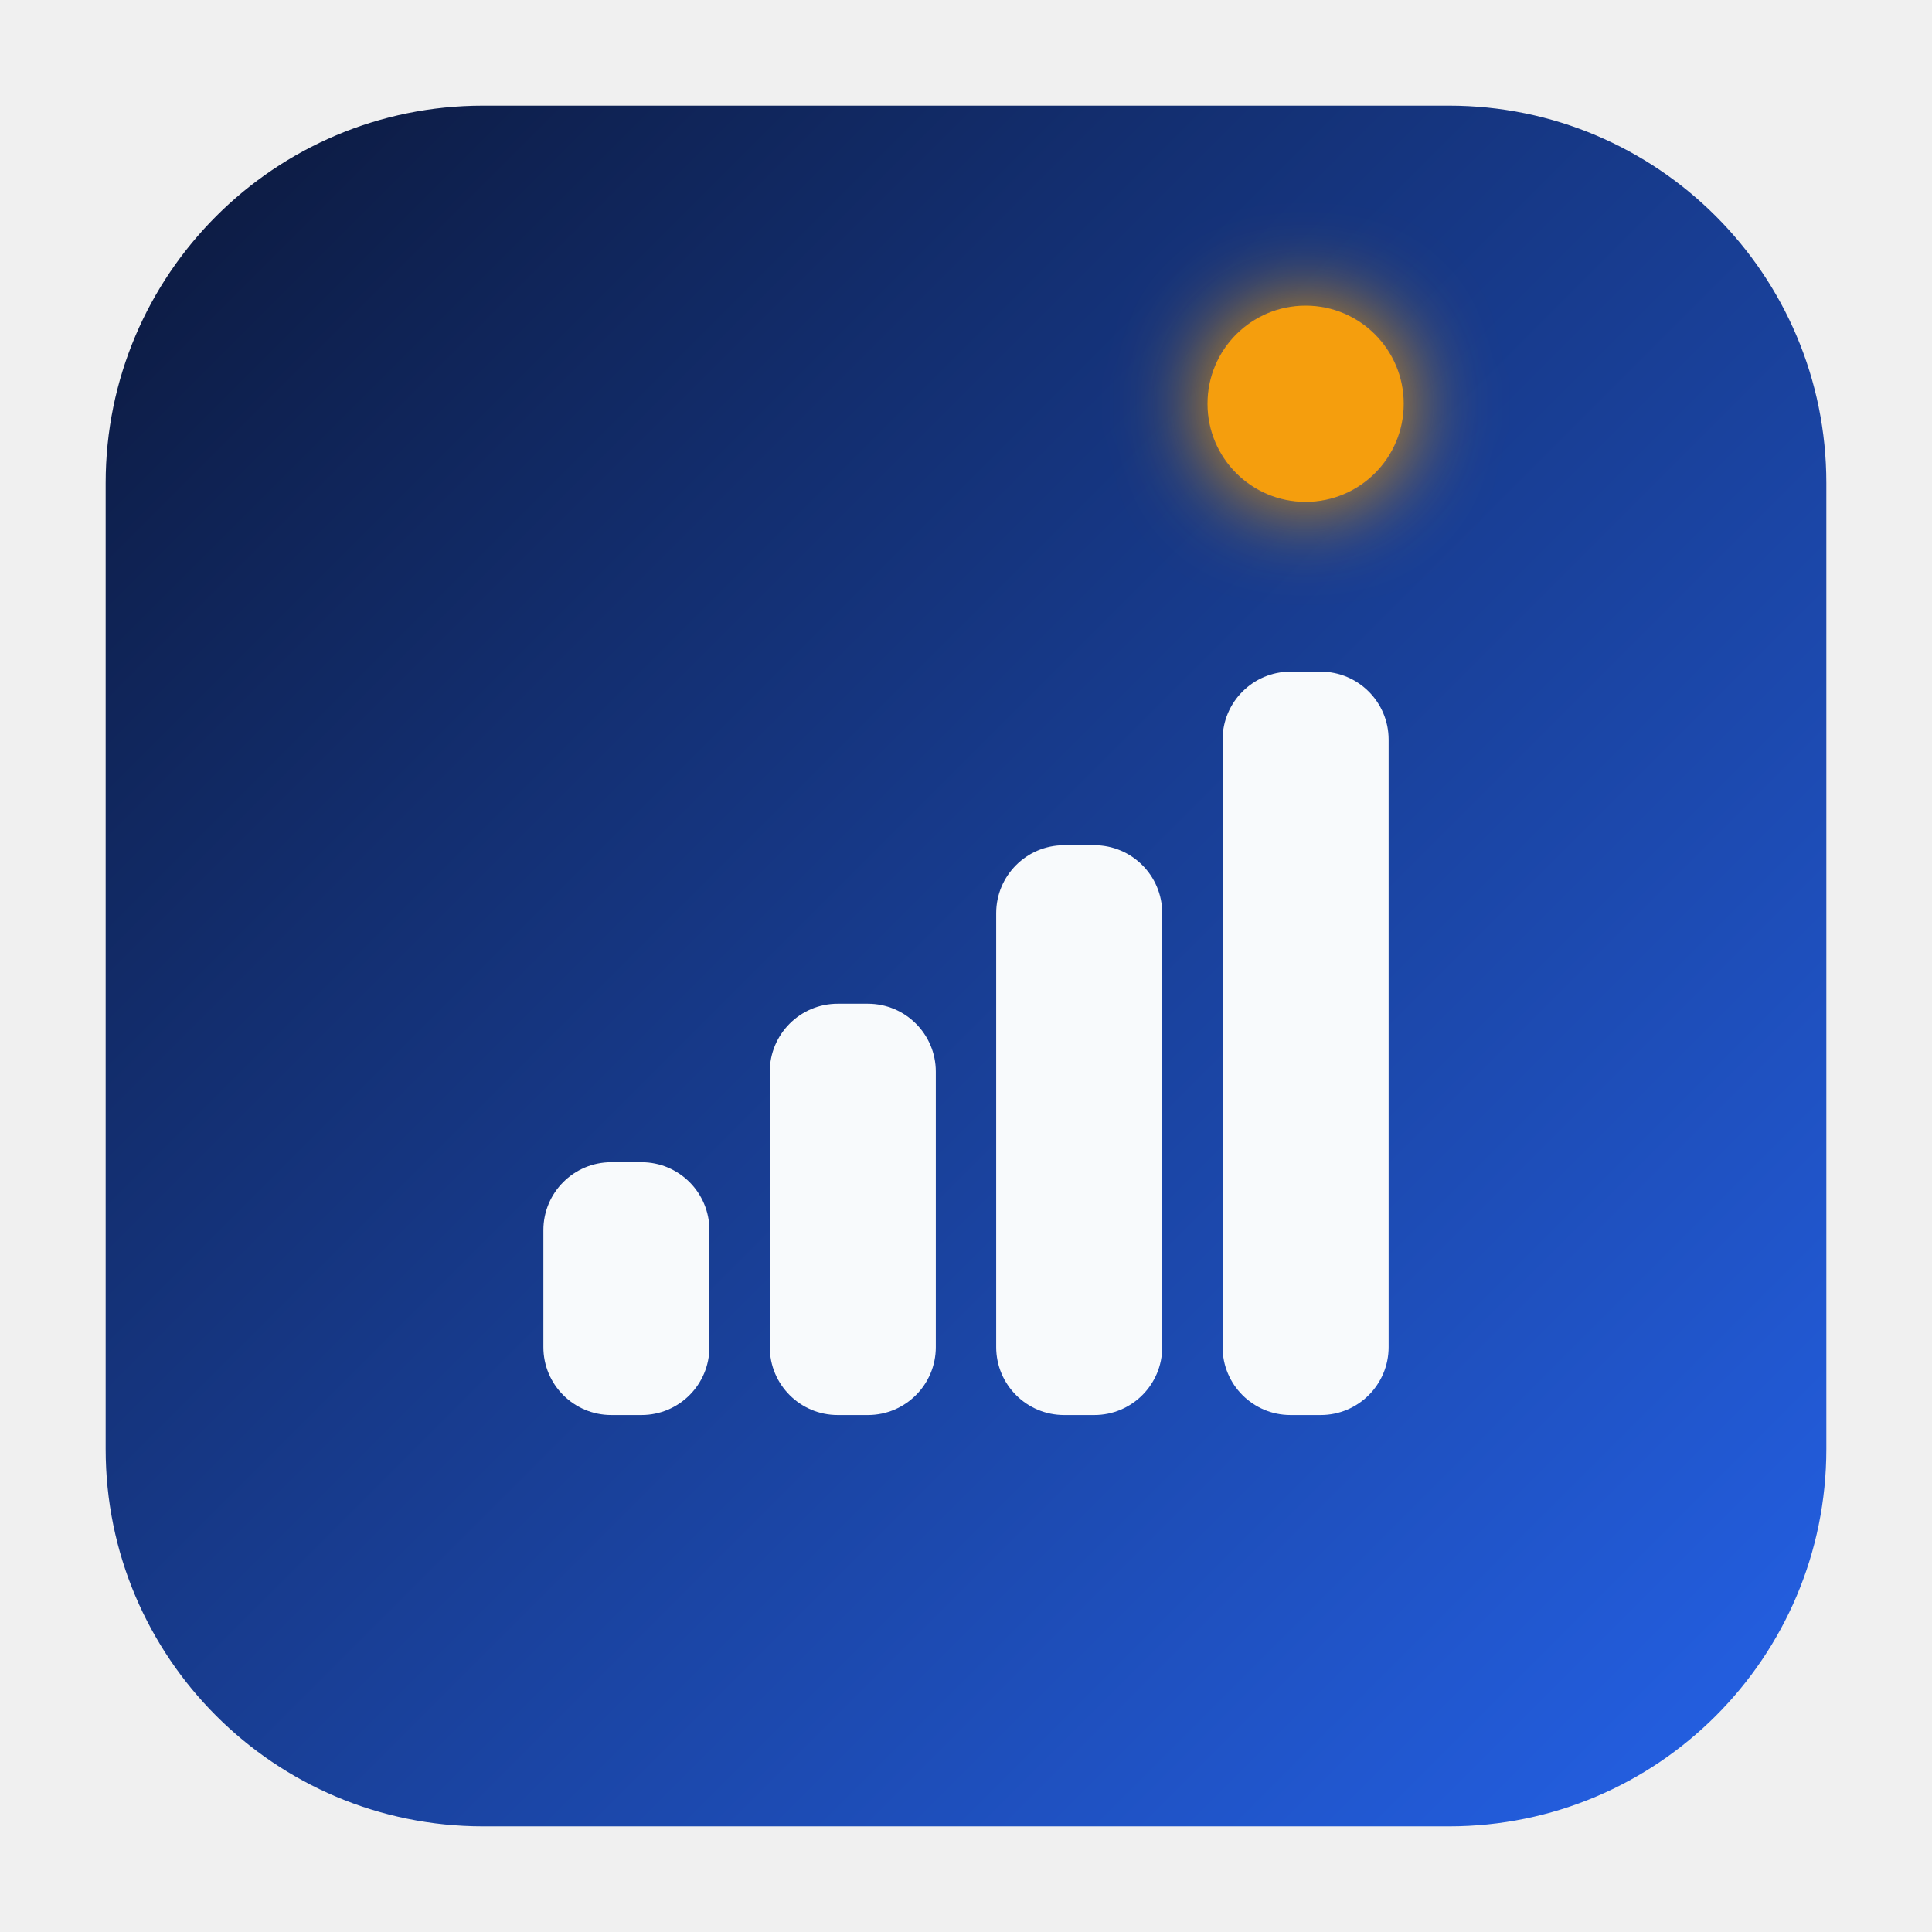
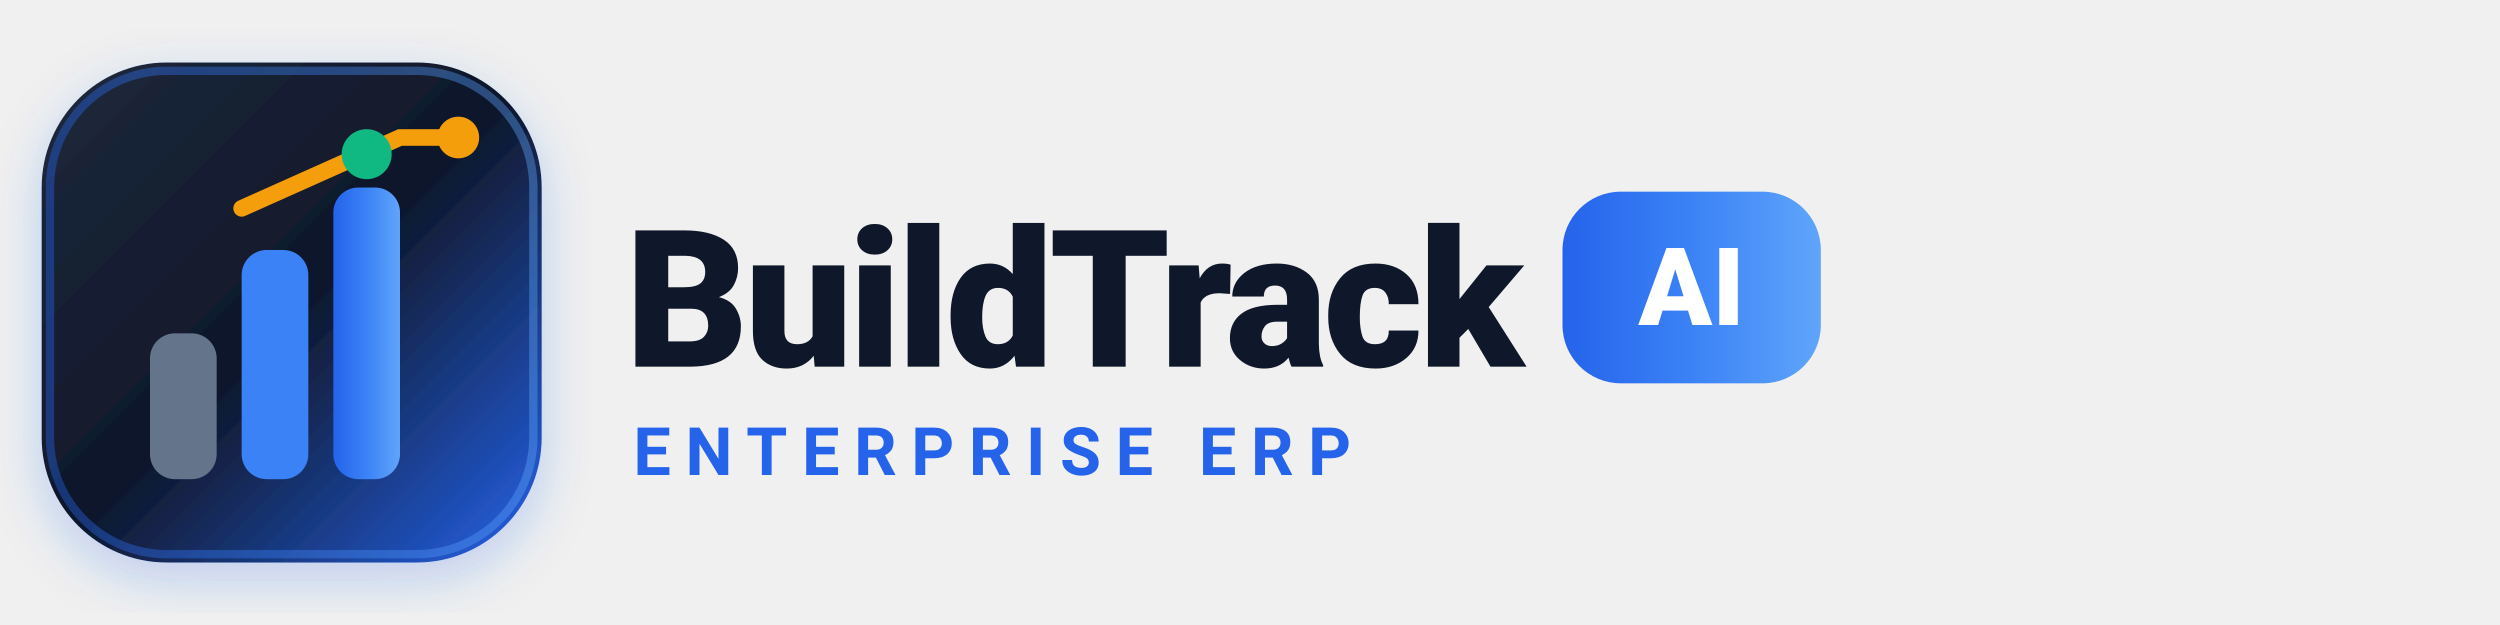
- <svg xmlns="http://www.w3.org/2000/svg" width="512" height="512" viewBox="0 0 512 512">
+ <svg xmlns="http://www.w3.org/2000/svg" width="600" height="150" viewBox="0 0 600 150">
  <defs>
-     <linearGradient id="bt-bg" x1="0%" y1="0%" x2="100%" y2="100%">
-       <stop offset="0%" stop-color="#0B1739" />
+     <linearGradient id="icon-grad" x1="0%" y1="0%" x2="100%" y2="100%">
+       <stop offset="0%" stop-color="#1E293B" />
+       <stop offset="50%" stop-color="#0F172A" />
      <stop offset="100%" stop-color="#2563EB" />
    </linearGradient>
-     <filter id="bt-glow" x="-150%" y="-150%" width="400%" height="400%">
-       <feGaussianBlur stdDeviation="12" result="blur" />
-       <feMerge>
-         <feMergeNode in="blur" />
-         <feMergeNode in="SourceGraphic" />
-       </feMerge>
+     <linearGradient id="accent-grad" x1="0%" y1="0%" x2="100%" y2="0%">
+       <stop offset="0%" stop-color="#2563EB" />
+       <stop offset="50%" stop-color="#3B82F6" />
+       <stop offset="100%" stop-color="#60A5FA" />
+     </linearGradient>
+     <linearGradient id="ai-glow" x1="0%" y1="0%" x2="100%" y2="100%">
+       <stop offset="0%" stop-color="#10B981" />
+       <stop offset="100%" stop-color="#3B82F6" />
+     </linearGradient>
+     <filter id="subtle-shadow" x="-10%" y="-10%" width="120%" height="120%">
+       <feDropShadow dx="0" dy="4" stdDeviation="6" flood-color="#2563EB" flood-opacity="0.25" />
    </filter>
  </defs>
-   <rect x="28" y="28" width="456" height="456" rx="100" fill="url(#bt-bg)" />
-   <rect x="144" y="308" width="44" height="67" rx="18" fill="#F8FAFC" />
-   <rect x="204" y="266" width="44" height="109" rx="18" fill="#F8FAFC" />
-   <rect x="264" y="224" width="44" height="151" rx="18" fill="#F8FAFC" />
-   <rect x="324" y="178" width="44" height="197" rx="18" fill="#F8FAFC" />
-   <circle cx="346" cy="107" r="26" fill="#F59E0B" filter="url(#bt-glow)" />
+   <g transform="translate(10, 15)">
+     <rect x="0" y="0" width="120" height="120" rx="30" fill="url(#icon-grad)" filter="url(#subtle-shadow)" />
+     <rect x="2" y="2" width="116" height="116" rx="28" fill="none" stroke="url(#accent-grad)" stroke-width="2" stroke-opacity="0.4" />
+     <rect x="26" y="65" width="16" height="35" rx="6" fill="#64748B" />
+     <rect x="48" y="45" width="16" height="55" rx="6" fill="#3B82F6" />
+     <rect x="70" y="30" width="16" height="70" rx="6" fill="url(#accent-grad)" />
+     <path d="M 48 35 L 86 18 L 100 18" stroke="#F59E0B" stroke-width="4" stroke-linecap="round" fill="none" />
+     <circle cx="100" cy="18" r="5" fill="#F59E0B" />
+     <circle cx="78" cy="22" r="6" fill="#10B981" />
+   </g>
+   <g transform="translate(150, 88)">
+     <text x="0" y="0" font-family="-apple-system, BlinkMacSystemFont, 'Segoe UI', Roboto, 'Helvetica Neue', sans-serif" font-size="46" font-weight="900" fill="#0F172A" letter-spacing="-1">BuildTrack</text>
+     <g transform="translate(225, -42)">
+       <rect x="0" y="0" width="62" height="46" rx="14" fill="url(#accent-grad)" />
+       <text x="31" y="32" font-family="-apple-system, BlinkMacSystemFont, 'Segoe UI', Roboto, sans-serif" font-size="26" font-weight="900" fill="#FFFFFF" text-anchor="middle">AI</text>
+     </g>
+     <text x="2" y="26" font-family="-apple-system, BlinkMacSystemFont, 'Segoe UI', Roboto, sans-serif" font-size="16" font-weight="700" fill="#2563EB" letter-spacing="3.5" text-transform="uppercase">ENTERPRISE ERP</text>
+   </g>
</svg>
